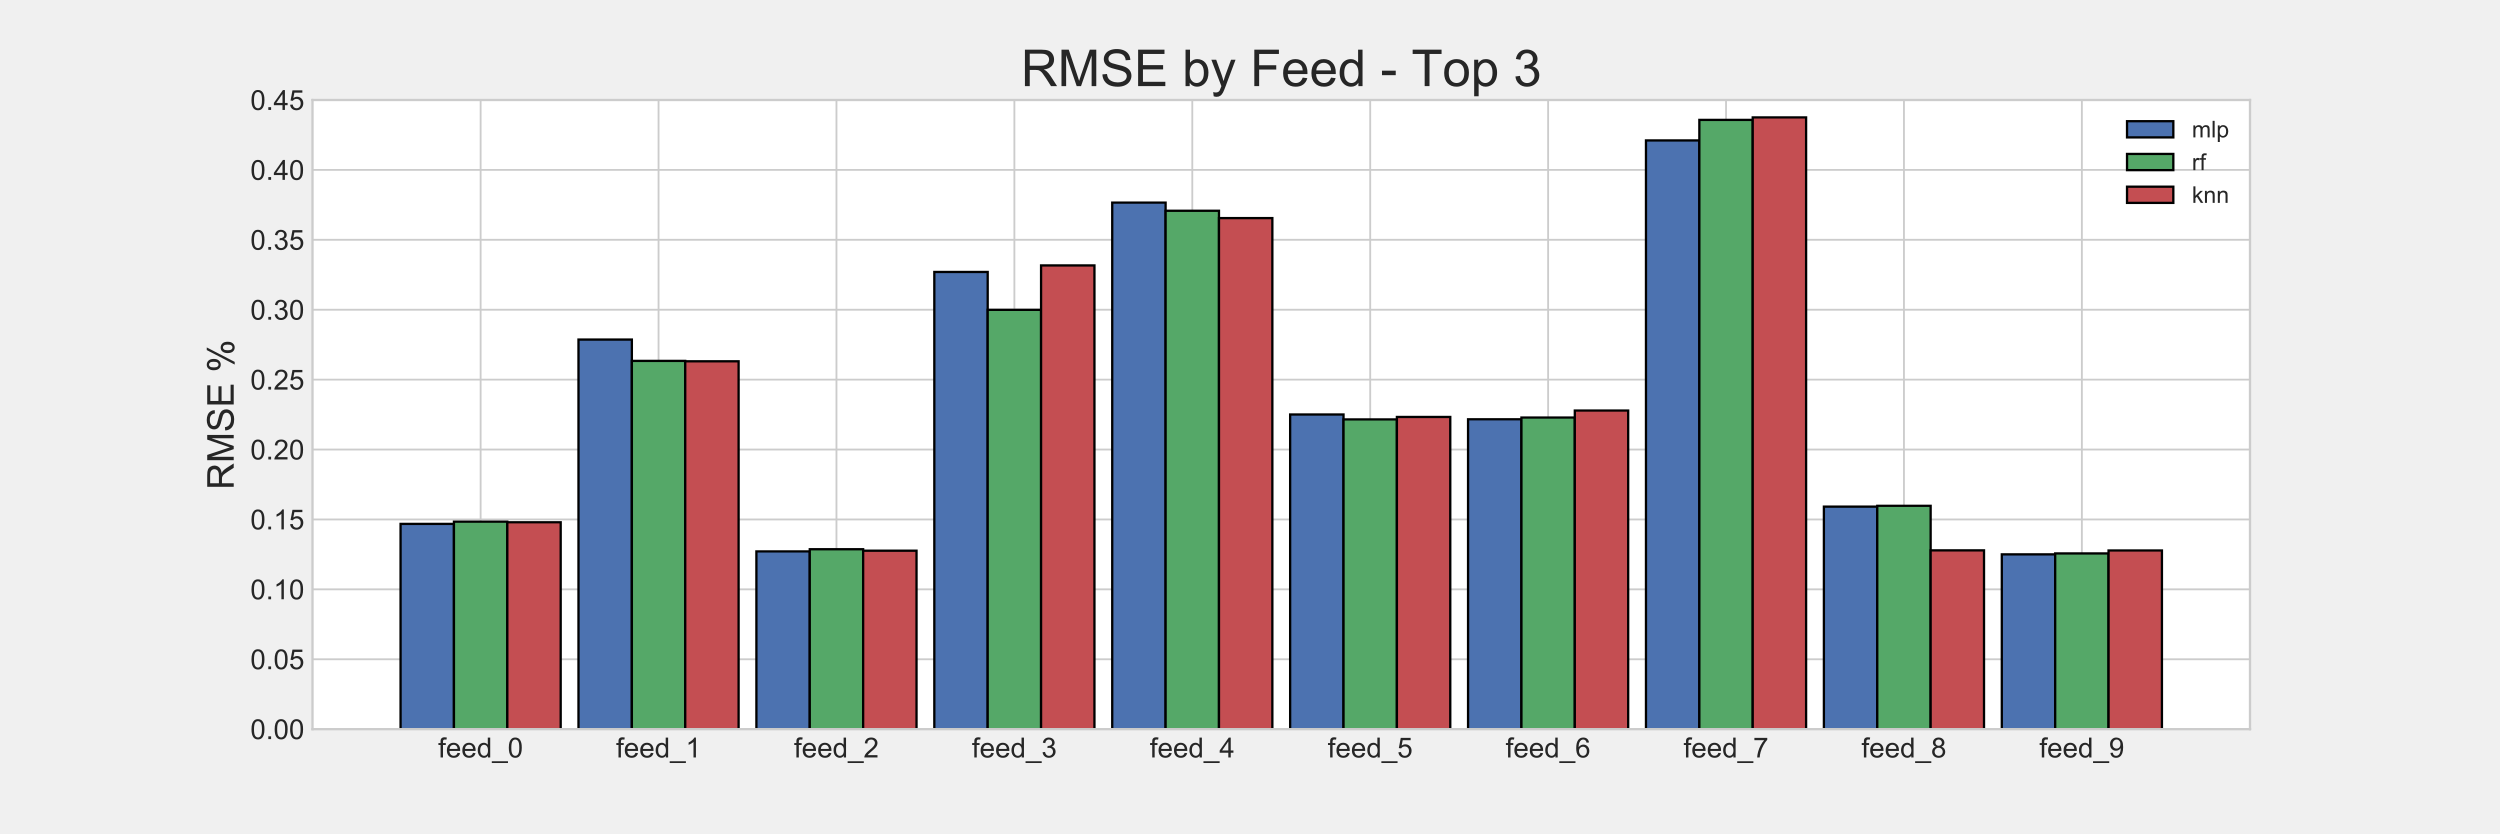
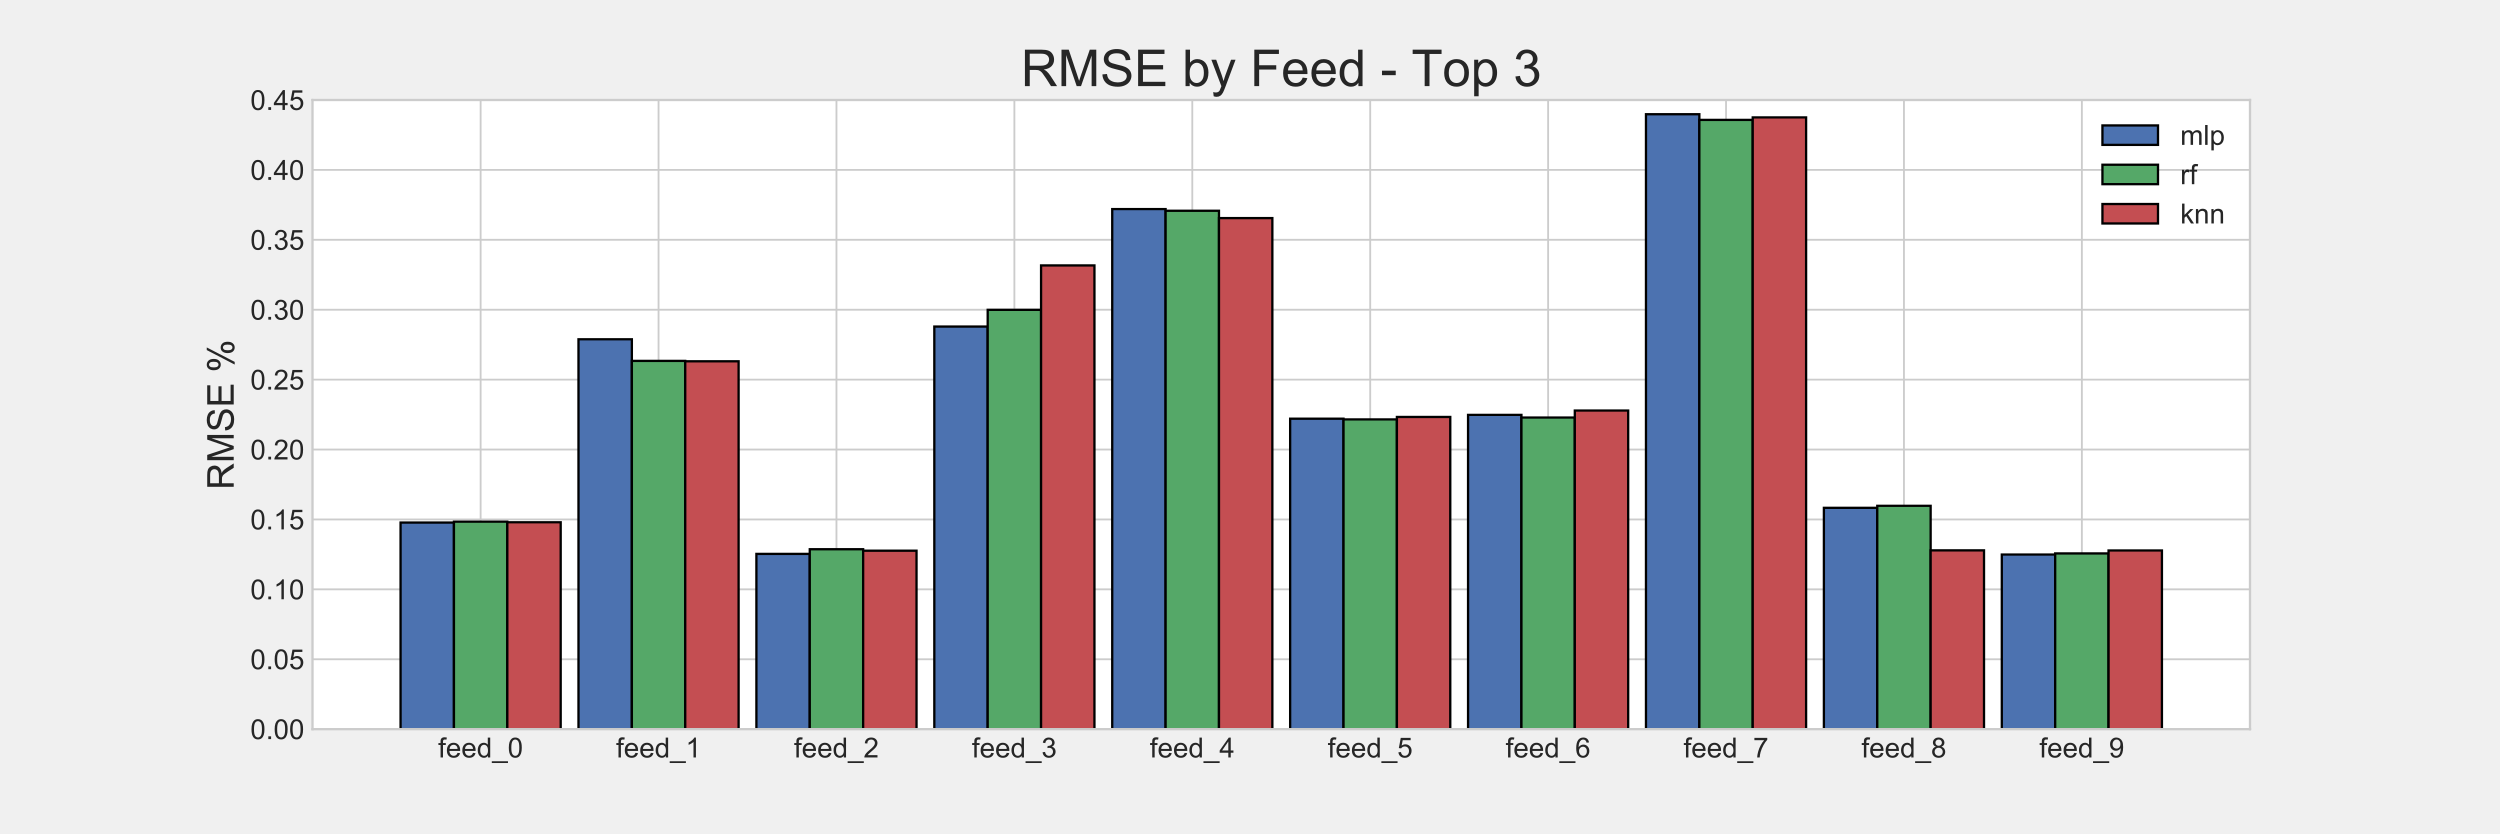
<svg xmlns="http://www.w3.org/2000/svg" xmlns:xlink="http://www.w3.org/1999/xlink" height="360pt" version="1.1" viewBox="0 0 1080 360" width="1080pt">
  <defs>
    <style type="text/css">
*{stroke-linecap:butt;stroke-linejoin:round;}
  </style>
  </defs>
  <g id="figure_1">
    <g id="patch_1">
      <path d="M 0 360  L 1080 360  L 1080 0  L 0 0  z " style="fill:none;" />
    </g>
    <g id="axes_1">
      <g id="patch_2">
        <path d="M 135 315  L 972 315  L 972 43.2  L 135 43.2  z " style="fill:#ffffff;" />
      </g>
      <g id="matplotlib.axis_1">
        <g id="xtick_1">
          <g id="line2d_1">
-             <path clip-path="url(#p33def7518d)" d="M 207.632 315  L 207.632 43.2  " style="fill:none;stroke:#cccccc;stroke-linecap:round;stroke-width:0.8;" />
+             <path clip-path="url(#pe7b167a94e)" d="M 207.632 315  L 207.632 43.2  " style="fill:none;stroke:#cccccc;stroke-linecap:round;stroke-width:0.8;" />
          </g>
          <g id="line2d_2" />
          <g id="text_1">
            <defs>
              <path d="M 8.688 0  L 8.688 45.016  L 0.922 45.016  L 0.922 51.859  L 8.688 51.859  L 8.688 57.375  Q 8.688 62.594 9.625 65.141  Q 10.891 68.562 14.078 70.672  Q 17.281 72.797 23.047 72.797  Q 26.766 72.797 31.25 71.922  L 29.938 64.266  Q 27.203 64.75 24.75 64.75  Q 20.75 64.75 19.094 63.031  Q 17.438 61.328 17.438 56.641  L 17.438 51.859  L 27.547 51.859  L 27.547 45.016  L 17.438 45.016  L 17.438 0  z " id="ArialMT-66" />
              <path d="M 42.094 16.703  L 51.172 15.578  Q 49.031 7.625 43.219 3.219  Q 37.406 -1.172 28.375 -1.172  Q 17 -1.172 10.328 5.828  Q 3.656 12.844 3.656 25.484  Q 3.656 38.578 10.391 45.797  Q 17.141 53.031 27.875 53.031  Q 38.281 53.031 44.875 45.953  Q 51.469 38.875 51.469 26.031  Q 51.469 25.25 51.422 23.688  L 12.75 23.688  Q 13.234 15.141 17.578 10.594  Q 21.922 6.062 28.422 6.062  Q 33.25 6.062 36.672 8.594  Q 40.094 11.141 42.094 16.703  z M 13.234 30.906  L 42.188 30.906  Q 41.609 37.453 38.875 40.719  Q 34.672 45.797 27.984 45.797  Q 21.922 45.797 17.797 41.75  Q 13.672 37.703 13.234 30.906  z " id="ArialMT-65" />
              <path d="M 40.234 0  L 40.234 6.547  Q 35.297 -1.172 25.734 -1.172  Q 19.531 -1.172 14.328 2.25  Q 9.125 5.672 6.266 11.797  Q 3.422 17.922 3.422 25.875  Q 3.422 33.641 6 39.969  Q 8.594 46.297 13.766 49.656  Q 18.953 53.031 25.344 53.031  Q 30.031 53.031 33.688 51.047  Q 37.359 49.078 39.656 45.906  L 39.656 71.578  L 48.391 71.578  L 48.391 0  z M 12.453 25.875  Q 12.453 15.922 16.641 10.984  Q 20.844 6.062 26.562 6.062  Q 32.328 6.062 36.344 10.766  Q 40.375 15.484 40.375 25.141  Q 40.375 35.797 36.266 40.766  Q 32.172 45.75 26.172 45.75  Q 20.312 45.75 16.375 40.969  Q 12.453 36.188 12.453 25.875  z " id="ArialMT-64" />
              <path d="M -1.516 -19.875  L -1.516 -13.531  L 56.734 -13.531  L 56.734 -19.875  z " id="ArialMT-5f" />
              <path d="M 4.156 35.297  Q 4.156 48 6.766 55.734  Q 9.375 63.484 14.516 67.672  Q 19.672 71.875 27.484 71.875  Q 33.25 71.875 37.594 69.547  Q 41.938 67.234 44.766 62.859  Q 47.609 58.5 49.219 52.219  Q 50.828 45.953 50.828 35.297  Q 50.828 22.703 48.234 14.969  Q 45.656 7.234 40.5 3  Q 35.359 -1.219 27.484 -1.219  Q 17.141 -1.219 11.234 6.203  Q 4.156 15.141 4.156 35.297  z M 13.188 35.297  Q 13.188 17.672 17.312 11.828  Q 21.438 6 27.484 6  Q 33.547 6 37.672 11.859  Q 41.797 17.719 41.797 35.297  Q 41.797 52.984 37.672 58.781  Q 33.547 64.594 27.391 64.594  Q 21.344 64.594 17.719 59.469  Q 13.188 52.938 13.188 35.297  z " id="ArialMT-30" />
            </defs>
            <g style="fill:#262626;" transform="translate(189.2825 327.2356)scale(0.12 -0.12)">
              <use xlink:href="#ArialMT-66" />
              <use x="27.783" xlink:href="#ArialMT-65" />
              <use x="83.398" xlink:href="#ArialMT-65" />
              <use x="139.014" xlink:href="#ArialMT-64" />
              <use x="194.629" xlink:href="#ArialMT-5f" />
              <use x="250.244" xlink:href="#ArialMT-30" />
            </g>
          </g>
        </g>
        <g id="xtick_2">
          <g id="line2d_3">
-             <path clip-path="url(#p33def7518d)" d="M 284.492 315  L 284.492 43.2  " style="fill:none;stroke:#cccccc;stroke-linecap:round;stroke-width:0.8;" />
+             <path clip-path="url(#pe7b167a94e)" d="M 284.492 315  L 284.492 43.2  " style="fill:none;stroke:#cccccc;stroke-linecap:round;stroke-width:0.8;" />
          </g>
          <g id="line2d_4" />
          <g id="text_2">
            <defs>
              <path d="M 37.25 0  L 28.469 0  L 28.469 56  Q 25.297 52.984 20.141 49.953  Q 14.984 46.922 10.891 45.406  L 10.891 53.906  Q 18.266 57.375 23.781 62.297  Q 29.297 67.234 31.594 71.875  L 37.25 71.875  z " id="ArialMT-31" />
            </defs>
            <g style="fill:#262626;" transform="translate(266.142 327.2356)scale(0.12 -0.12)">
              <use xlink:href="#ArialMT-66" />
              <use x="27.783" xlink:href="#ArialMT-65" />
              <use x="83.398" xlink:href="#ArialMT-65" />
              <use x="139.014" xlink:href="#ArialMT-64" />
              <use x="194.629" xlink:href="#ArialMT-5f" />
              <use x="250.244" xlink:href="#ArialMT-31" />
            </g>
          </g>
        </g>
        <g id="xtick_3">
          <g id="line2d_5">
-             <path clip-path="url(#p33def7518d)" d="M 361.351 315  L 361.351 43.2  " style="fill:none;stroke:#cccccc;stroke-linecap:round;stroke-width:0.8;" />
+             <path clip-path="url(#pe7b167a94e)" d="M 361.351 315  L 361.351 43.2  " style="fill:none;stroke:#cccccc;stroke-linecap:round;stroke-width:0.8;" />
          </g>
          <g id="line2d_6" />
          <g id="text_3">
            <defs>
              <path d="M 50.344 8.453  L 50.344 0  L 3.031 0  Q 2.938 3.172 4.047 6.109  Q 5.859 10.938 9.828 15.625  Q 13.812 20.312 21.344 26.469  Q 33.016 36.031 37.109 41.625  Q 41.219 47.219 41.219 52.203  Q 41.219 57.422 37.469 61  Q 33.734 64.594 27.734 64.594  Q 21.391 64.594 17.578 60.781  Q 13.766 56.984 13.719 50.25  L 4.688 51.172  Q 5.609 61.281 11.656 66.578  Q 17.719 71.875 27.938 71.875  Q 38.234 71.875 44.234 66.156  Q 50.25 60.453 50.25 52  Q 50.25 47.703 48.484 43.547  Q 46.734 39.406 42.656 34.812  Q 38.578 30.219 29.109 22.219  Q 21.188 15.578 18.938 13.203  Q 16.703 10.844 15.234 8.453  z " id="ArialMT-32" />
            </defs>
            <g style="fill:#262626;" transform="translate(343.0016 327.2356)scale(0.12 -0.12)">
              <use xlink:href="#ArialMT-66" />
              <use x="27.783" xlink:href="#ArialMT-65" />
              <use x="83.398" xlink:href="#ArialMT-65" />
              <use x="139.014" xlink:href="#ArialMT-64" />
              <use x="194.629" xlink:href="#ArialMT-5f" />
              <use x="250.244" xlink:href="#ArialMT-32" />
            </g>
          </g>
        </g>
        <g id="xtick_4">
          <g id="line2d_7">
-             <path clip-path="url(#p33def7518d)" d="M 438.211 315  L 438.211 43.2  " style="fill:none;stroke:#cccccc;stroke-linecap:round;stroke-width:0.8;" />
+             <path clip-path="url(#pe7b167a94e)" d="M 438.211 315  L 438.211 43.2  " style="fill:none;stroke:#cccccc;stroke-linecap:round;stroke-width:0.8;" />
          </g>
          <g id="line2d_8" />
          <g id="text_4">
            <defs>
              <path d="M 4.203 18.891  L 12.984 20.062  Q 14.5 12.594 18.141 9.297  Q 21.781 6 27 6  Q 33.203 6 37.469 10.297  Q 41.75 14.594 41.75 20.953  Q 41.75 27 37.797 30.922  Q 33.844 34.859 27.734 34.859  Q 25.25 34.859 21.531 33.891  L 22.516 41.609  Q 23.391 41.5 23.922 41.5  Q 29.547 41.5 34.031 44.422  Q 38.531 47.359 38.531 53.469  Q 38.531 58.297 35.25 61.469  Q 31.984 64.656 26.812 64.656  Q 21.688 64.656 18.266 61.422  Q 14.844 58.203 13.875 51.766  L 5.078 53.328  Q 6.688 62.156 12.391 67.016  Q 18.109 71.875 26.609 71.875  Q 32.469 71.875 37.391 69.359  Q 42.328 66.844 44.938 62.5  Q 47.562 58.156 47.562 53.266  Q 47.562 48.641 45.062 44.828  Q 42.578 41.016 37.703 38.766  Q 44.047 37.312 47.562 32.688  Q 51.078 28.078 51.078 21.141  Q 51.078 11.766 44.234 5.25  Q 37.406 -1.266 26.953 -1.266  Q 17.531 -1.266 11.297 4.344  Q 5.078 9.969 4.203 18.891  z " id="ArialMT-33" />
            </defs>
            <g style="fill:#262626;" transform="translate(419.8611 327.2356)scale(0.12 -0.12)">
              <use xlink:href="#ArialMT-66" />
              <use x="27.783" xlink:href="#ArialMT-65" />
              <use x="83.398" xlink:href="#ArialMT-65" />
              <use x="139.014" xlink:href="#ArialMT-64" />
              <use x="194.629" xlink:href="#ArialMT-5f" />
              <use x="250.244" xlink:href="#ArialMT-33" />
            </g>
          </g>
        </g>
        <g id="xtick_5">
          <g id="line2d_9">
-             <path clip-path="url(#p33def7518d)" d="M 515.07 315  L 515.07 43.2  " style="fill:none;stroke:#cccccc;stroke-linecap:round;stroke-width:0.8;" />
+             <path clip-path="url(#pe7b167a94e)" d="M 515.07 315  L 515.07 43.2  " style="fill:none;stroke:#cccccc;stroke-linecap:round;stroke-width:0.8;" />
          </g>
          <g id="line2d_10" />
          <g id="text_5">
            <defs>
              <path d="M 32.328 0  L 32.328 17.141  L 1.266 17.141  L 1.266 25.203  L 33.938 71.578  L 41.109 71.578  L 41.109 25.203  L 50.781 25.203  L 50.781 17.141  L 41.109 17.141  L 41.109 0  z M 32.328 25.203  L 32.328 57.469  L 9.906 25.203  z " id="ArialMT-34" />
            </defs>
            <g style="fill:#262626;" transform="translate(496.7206 327.2356)scale(0.12 -0.12)">
              <use xlink:href="#ArialMT-66" />
              <use x="27.783" xlink:href="#ArialMT-65" />
              <use x="83.398" xlink:href="#ArialMT-65" />
              <use x="139.014" xlink:href="#ArialMT-64" />
              <use x="194.629" xlink:href="#ArialMT-5f" />
              <use x="250.244" xlink:href="#ArialMT-34" />
            </g>
          </g>
        </g>
        <g id="xtick_6">
          <g id="line2d_11">
-             <path clip-path="url(#p33def7518d)" d="M 591.93 315  L 591.93 43.2  " style="fill:none;stroke:#cccccc;stroke-linecap:round;stroke-width:0.8;" />
+             <path clip-path="url(#pe7b167a94e)" d="M 591.93 315  L 591.93 43.2  " style="fill:none;stroke:#cccccc;stroke-linecap:round;stroke-width:0.8;" />
          </g>
          <g id="line2d_12" />
          <g id="text_6">
            <defs>
              <path d="M 4.156 18.75  L 13.375 19.531  Q 14.406 12.797 18.141 9.391  Q 21.875 6 27.156 6  Q 33.5 6 37.891 10.781  Q 42.281 15.578 42.281 23.484  Q 42.281 31 38.062 35.344  Q 33.844 39.703 27 39.703  Q 22.75 39.703 19.328 37.766  Q 15.922 35.844 13.969 32.766  L 5.719 33.844  L 12.641 70.609  L 48.25 70.609  L 48.25 62.203  L 19.672 62.203  L 15.828 42.969  Q 22.266 47.469 29.344 47.469  Q 38.719 47.469 45.156 40.969  Q 51.609 34.469 51.609 24.266  Q 51.609 14.547 45.953 7.469  Q 39.062 -1.219 27.156 -1.219  Q 17.391 -1.219 11.203 4.25  Q 5.031 9.719 4.156 18.75  z " id="ArialMT-35" />
            </defs>
            <g style="fill:#262626;" transform="translate(573.5801 327.2356)scale(0.12 -0.12)">
              <use xlink:href="#ArialMT-66" />
              <use x="27.783" xlink:href="#ArialMT-65" />
              <use x="83.398" xlink:href="#ArialMT-65" />
              <use x="139.014" xlink:href="#ArialMT-64" />
              <use x="194.629" xlink:href="#ArialMT-5f" />
              <use x="250.244" xlink:href="#ArialMT-35" />
            </g>
          </g>
        </g>
        <g id="xtick_7">
          <g id="line2d_13">
-             <path clip-path="url(#p33def7518d)" d="M 668.789 315  L 668.789 43.2  " style="fill:none;stroke:#cccccc;stroke-linecap:round;stroke-width:0.8;" />
+             <path clip-path="url(#pe7b167a94e)" d="M 668.789 315  L 668.789 43.2  " style="fill:none;stroke:#cccccc;stroke-linecap:round;stroke-width:0.8;" />
          </g>
          <g id="line2d_14" />
          <g id="text_7">
            <defs>
              <path d="M 49.75 54.047  L 41.016 53.375  Q 39.844 58.547 37.703 60.891  Q 34.125 64.656 28.906 64.656  Q 24.703 64.656 21.531 62.312  Q 17.391 59.281 14.984 53.469  Q 12.594 47.656 12.5 36.922  Q 15.672 41.75 20.266 44.094  Q 24.859 46.438 29.891 46.438  Q 38.672 46.438 44.844 39.969  Q 51.031 33.5 51.031 23.25  Q 51.031 16.5 48.125 10.719  Q 45.219 4.938 40.141 1.859  Q 35.062 -1.219 28.609 -1.219  Q 17.625 -1.219 10.688 6.859  Q 3.766 14.938 3.766 33.5  Q 3.766 54.25 11.422 63.672  Q 18.109 71.875 29.438 71.875  Q 37.891 71.875 43.281 67.141  Q 48.688 62.406 49.75 54.047  z M 13.875 23.188  Q 13.875 18.656 15.797 14.5  Q 17.719 10.359 21.188 8.172  Q 24.656 6 28.469 6  Q 34.031 6 38.031 10.484  Q 42.047 14.984 42.047 22.703  Q 42.047 30.125 38.078 34.391  Q 34.125 38.672 28.125 38.672  Q 22.172 38.672 18.016 34.391  Q 13.875 30.125 13.875 23.188  z " id="ArialMT-36" />
            </defs>
            <g style="fill:#262626;" transform="translate(650.4396 327.2356)scale(0.12 -0.12)">
              <use xlink:href="#ArialMT-66" />
              <use x="27.783" xlink:href="#ArialMT-65" />
              <use x="83.398" xlink:href="#ArialMT-65" />
              <use x="139.014" xlink:href="#ArialMT-64" />
              <use x="194.629" xlink:href="#ArialMT-5f" />
              <use x="250.244" xlink:href="#ArialMT-36" />
            </g>
          </g>
        </g>
        <g id="xtick_8">
          <g id="line2d_15">
-             <path clip-path="url(#p33def7518d)" d="M 745.649 315  L 745.649 43.2  " style="fill:none;stroke:#cccccc;stroke-linecap:round;stroke-width:0.8;" />
+             <path clip-path="url(#pe7b167a94e)" d="M 745.649 315  L 745.649 43.2  " style="fill:none;stroke:#cccccc;stroke-linecap:round;stroke-width:0.8;" />
          </g>
          <g id="line2d_16" />
          <g id="text_8">
            <defs>
              <path d="M 4.734 62.203  L 4.734 70.656  L 51.078 70.656  L 51.078 63.812  Q 44.234 56.547 37.516 44.484  Q 30.812 32.422 27.156 19.672  Q 24.516 10.688 23.781 0  L 14.75 0  Q 14.891 8.453 18.062 20.406  Q 21.234 32.375 27.172 43.484  Q 33.109 54.594 39.797 62.203  z " id="ArialMT-37" />
            </defs>
            <g style="fill:#262626;" transform="translate(727.2991 327.2356)scale(0.12 -0.12)">
              <use xlink:href="#ArialMT-66" />
              <use x="27.783" xlink:href="#ArialMT-65" />
              <use x="83.398" xlink:href="#ArialMT-65" />
              <use x="139.014" xlink:href="#ArialMT-64" />
              <use x="194.629" xlink:href="#ArialMT-5f" />
              <use x="250.244" xlink:href="#ArialMT-37" />
            </g>
          </g>
        </g>
        <g id="xtick_9">
          <g id="line2d_17">
-             <path clip-path="url(#p33def7518d)" d="M 822.508 315  L 822.508 43.2  " style="fill:none;stroke:#cccccc;stroke-linecap:round;stroke-width:0.8;" />
+             <path clip-path="url(#pe7b167a94e)" d="M 822.508 315  L 822.508 43.2  " style="fill:none;stroke:#cccccc;stroke-linecap:round;stroke-width:0.8;" />
          </g>
          <g id="line2d_18" />
          <g id="text_9">
            <defs>
              <path d="M 17.672 38.812  Q 12.203 40.828 9.562 44.531  Q 6.938 48.25 6.938 53.422  Q 6.938 61.234 12.547 66.547  Q 18.172 71.875 27.484 71.875  Q 36.859 71.875 42.578 66.422  Q 48.297 60.984 48.297 53.172  Q 48.297 48.188 45.672 44.5  Q 43.062 40.828 37.75 38.812  Q 44.344 36.672 47.781 31.875  Q 51.219 27.094 51.219 20.453  Q 51.219 11.281 44.719 5.031  Q 38.234 -1.219 27.641 -1.219  Q 17.047 -1.219 10.547 5.047  Q 4.047 11.328 4.047 20.703  Q 4.047 27.688 7.594 32.391  Q 11.141 37.109 17.672 38.812  z M 15.922 53.719  Q 15.922 48.641 19.188 45.406  Q 22.469 42.188 27.688 42.188  Q 32.766 42.188 36.016 45.375  Q 39.266 48.578 39.266 53.219  Q 39.266 58.062 35.906 61.359  Q 32.562 64.656 27.594 64.656  Q 22.562 64.656 19.234 61.422  Q 15.922 58.203 15.922 53.719  z M 13.094 20.656  Q 13.094 16.891 14.875 13.375  Q 16.656 9.859 20.172 7.922  Q 23.688 6 27.734 6  Q 34.031 6 38.125 10.047  Q 42.234 14.109 42.234 20.359  Q 42.234 26.703 38.016 30.859  Q 33.797 35.016 27.438 35.016  Q 21.234 35.016 17.156 30.906  Q 13.094 26.812 13.094 20.656  z " id="ArialMT-38" />
            </defs>
            <g style="fill:#262626;" transform="translate(804.1586 327.2356)scale(0.12 -0.12)">
              <use xlink:href="#ArialMT-66" />
              <use x="27.783" xlink:href="#ArialMT-65" />
              <use x="83.398" xlink:href="#ArialMT-65" />
              <use x="139.014" xlink:href="#ArialMT-64" />
              <use x="194.629" xlink:href="#ArialMT-5f" />
              <use x="250.244" xlink:href="#ArialMT-38" />
            </g>
          </g>
        </g>
        <g id="xtick_10">
          <g id="line2d_19">
-             <path clip-path="url(#p33def7518d)" d="M 899.368 315  L 899.368 43.2  " style="fill:none;stroke:#cccccc;stroke-linecap:round;stroke-width:0.8;" />
+             <path clip-path="url(#pe7b167a94e)" d="M 899.368 315  L 899.368 43.2  " style="fill:none;stroke:#cccccc;stroke-linecap:round;stroke-width:0.8;" />
          </g>
          <g id="line2d_20" />
          <g id="text_10">
            <defs>
              <path d="M 5.469 16.547  L 13.922 17.328  Q 14.984 11.375 18.016 8.688  Q 21.047 6 25.781 6  Q 29.828 6 32.875 7.859  Q 35.938 9.719 37.891 12.812  Q 39.844 15.922 41.156 21.188  Q 42.484 26.469 42.484 31.938  Q 42.484 32.516 42.438 33.688  Q 39.797 29.5 35.234 26.875  Q 30.672 24.266 25.344 24.266  Q 16.453 24.266 10.297 30.703  Q 4.156 37.156 4.156 47.703  Q 4.156 58.594 10.578 65.234  Q 17 71.875 26.656 71.875  Q 33.641 71.875 39.422 68.109  Q 45.219 64.359 48.219 57.391  Q 51.219 50.438 51.219 37.25  Q 51.219 23.531 48.234 15.406  Q 45.266 7.281 39.375 3.031  Q 33.5 -1.219 25.594 -1.219  Q 17.188 -1.219 11.859 3.438  Q 6.547 8.109 5.469 16.547  z M 41.453 48.141  Q 41.453 55.719 37.422 60.156  Q 33.406 64.594 27.734 64.594  Q 21.875 64.594 17.531 59.812  Q 13.188 55.031 13.188 47.406  Q 13.188 40.578 17.312 36.297  Q 21.438 32.031 27.484 32.031  Q 33.594 32.031 37.516 36.297  Q 41.453 40.578 41.453 48.141  z " id="ArialMT-39" />
            </defs>
            <g style="fill:#262626;" transform="translate(881.0181 327.2356)scale(0.12 -0.12)">
              <use xlink:href="#ArialMT-66" />
              <use x="27.783" xlink:href="#ArialMT-65" />
              <use x="83.398" xlink:href="#ArialMT-65" />
              <use x="139.014" xlink:href="#ArialMT-64" />
              <use x="194.629" xlink:href="#ArialMT-5f" />
              <use x="250.244" xlink:href="#ArialMT-39" />
            </g>
          </g>
        </g>
      </g>
      <g id="matplotlib.axis_2">
        <g id="ytick_1">
          <g id="line2d_21">
-             <path clip-path="url(#p33def7518d)" d="M 135 315  L 972 315  " style="fill:none;stroke:#cccccc;stroke-linecap:round;stroke-width:0.8;" />
+             <path clip-path="url(#pe7b167a94e)" d="M 135 315  L 972 315  " style="fill:none;stroke:#cccccc;stroke-linecap:round;stroke-width:0.8;" />
          </g>
          <g id="line2d_22" />
          <g id="text_11">
            <defs>
              <path d="M 9.078 0  L 9.078 10.016  L 19.094 10.016  L 19.094 0  z " id="ArialMT-2e" />
            </defs>
            <g style="fill:#262626;" transform="translate(108.1469 319.2947)scale(0.12 -0.12)">
              <use xlink:href="#ArialMT-30" />
              <use x="55.615" xlink:href="#ArialMT-2e" />
              <use x="83.398" xlink:href="#ArialMT-30" />
              <use x="139.014" xlink:href="#ArialMT-30" />
            </g>
          </g>
        </g>
        <g id="ytick_2">
          <g id="line2d_23">
-             <path clip-path="url(#p33def7518d)" d="M 135 284.8  L 972 284.8  " style="fill:none;stroke:#cccccc;stroke-linecap:round;stroke-width:0.8;" />
+             <path clip-path="url(#pe7b167a94e)" d="M 135 284.8  L 972 284.8  " style="fill:none;stroke:#cccccc;stroke-linecap:round;stroke-width:0.8;" />
          </g>
          <g id="line2d_24" />
          <g id="text_12">
            <g style="fill:#262626;" transform="translate(108.1469 289.0947)scale(0.12 -0.12)">
              <use xlink:href="#ArialMT-30" />
              <use x="55.615" xlink:href="#ArialMT-2e" />
              <use x="83.398" xlink:href="#ArialMT-30" />
              <use x="139.014" xlink:href="#ArialMT-35" />
            </g>
          </g>
        </g>
        <g id="ytick_3">
          <g id="line2d_25">
-             <path clip-path="url(#p33def7518d)" d="M 135 254.6  L 972 254.6  " style="fill:none;stroke:#cccccc;stroke-linecap:round;stroke-width:0.8;" />
+             <path clip-path="url(#pe7b167a94e)" d="M 135 254.6  L 972 254.6  " style="fill:none;stroke:#cccccc;stroke-linecap:round;stroke-width:0.8;" />
          </g>
          <g id="line2d_26" />
          <g id="text_13">
            <g style="fill:#262626;" transform="translate(108.1469 258.8947)scale(0.12 -0.12)">
              <use xlink:href="#ArialMT-30" />
              <use x="55.615" xlink:href="#ArialMT-2e" />
              <use x="83.398" xlink:href="#ArialMT-31" />
              <use x="139.014" xlink:href="#ArialMT-30" />
            </g>
          </g>
        </g>
        <g id="ytick_4">
          <g id="line2d_27">
-             <path clip-path="url(#p33def7518d)" d="M 135 224.4  L 972 224.4  " style="fill:none;stroke:#cccccc;stroke-linecap:round;stroke-width:0.8;" />
+             <path clip-path="url(#pe7b167a94e)" d="M 135 224.4  L 972 224.4  " style="fill:none;stroke:#cccccc;stroke-linecap:round;stroke-width:0.8;" />
          </g>
          <g id="line2d_28" />
          <g id="text_14">
            <g style="fill:#262626;" transform="translate(108.1469 228.6947)scale(0.12 -0.12)">
              <use xlink:href="#ArialMT-30" />
              <use x="55.615" xlink:href="#ArialMT-2e" />
              <use x="83.398" xlink:href="#ArialMT-31" />
              <use x="139.014" xlink:href="#ArialMT-35" />
            </g>
          </g>
        </g>
        <g id="ytick_5">
          <g id="line2d_29">
-             <path clip-path="url(#p33def7518d)" d="M 135 194.2  L 972 194.2  " style="fill:none;stroke:#cccccc;stroke-linecap:round;stroke-width:0.8;" />
+             <path clip-path="url(#pe7b167a94e)" d="M 135 194.2  L 972 194.2  " style="fill:none;stroke:#cccccc;stroke-linecap:round;stroke-width:0.8;" />
          </g>
          <g id="line2d_30" />
          <g id="text_15">
            <g style="fill:#262626;" transform="translate(108.1469 198.4947)scale(0.12 -0.12)">
              <use xlink:href="#ArialMT-30" />
              <use x="55.615" xlink:href="#ArialMT-2e" />
              <use x="83.398" xlink:href="#ArialMT-32" />
              <use x="139.014" xlink:href="#ArialMT-30" />
            </g>
          </g>
        </g>
        <g id="ytick_6">
          <g id="line2d_31">
-             <path clip-path="url(#p33def7518d)" d="M 135 164  L 972 164  " style="fill:none;stroke:#cccccc;stroke-linecap:round;stroke-width:0.8;" />
+             <path clip-path="url(#pe7b167a94e)" d="M 135 164  L 972 164  " style="fill:none;stroke:#cccccc;stroke-linecap:round;stroke-width:0.8;" />
          </g>
          <g id="line2d_32" />
          <g id="text_16">
            <g style="fill:#262626;" transform="translate(108.1469 168.2947)scale(0.12 -0.12)">
              <use xlink:href="#ArialMT-30" />
              <use x="55.615" xlink:href="#ArialMT-2e" />
              <use x="83.398" xlink:href="#ArialMT-32" />
              <use x="139.014" xlink:href="#ArialMT-35" />
            </g>
          </g>
        </g>
        <g id="ytick_7">
          <g id="line2d_33">
-             <path clip-path="url(#p33def7518d)" d="M 135 133.8  L 972 133.8  " style="fill:none;stroke:#cccccc;stroke-linecap:round;stroke-width:0.8;" />
+             <path clip-path="url(#pe7b167a94e)" d="M 135 133.8  L 972 133.8  " style="fill:none;stroke:#cccccc;stroke-linecap:round;stroke-width:0.8;" />
          </g>
          <g id="line2d_34" />
          <g id="text_17">
            <g style="fill:#262626;" transform="translate(108.1469 138.0947)scale(0.12 -0.12)">
              <use xlink:href="#ArialMT-30" />
              <use x="55.615" xlink:href="#ArialMT-2e" />
              <use x="83.398" xlink:href="#ArialMT-33" />
              <use x="139.014" xlink:href="#ArialMT-30" />
            </g>
          </g>
        </g>
        <g id="ytick_8">
          <g id="line2d_35">
-             <path clip-path="url(#p33def7518d)" d="M 135 103.6  L 972 103.6  " style="fill:none;stroke:#cccccc;stroke-linecap:round;stroke-width:0.8;" />
+             <path clip-path="url(#pe7b167a94e)" d="M 135 103.6  L 972 103.6  " style="fill:none;stroke:#cccccc;stroke-linecap:round;stroke-width:0.8;" />
          </g>
          <g id="line2d_36" />
          <g id="text_18">
            <g style="fill:#262626;" transform="translate(108.1469 107.8947)scale(0.12 -0.12)">
              <use xlink:href="#ArialMT-30" />
              <use x="55.615" xlink:href="#ArialMT-2e" />
              <use x="83.398" xlink:href="#ArialMT-33" />
              <use x="139.014" xlink:href="#ArialMT-35" />
            </g>
          </g>
        </g>
        <g id="ytick_9">
          <g id="line2d_37">
-             <path clip-path="url(#p33def7518d)" d="M 135 73.4  L 972 73.4  " style="fill:none;stroke:#cccccc;stroke-linecap:round;stroke-width:0.8;" />
+             <path clip-path="url(#pe7b167a94e)" d="M 135 73.4  L 972 73.4  " style="fill:none;stroke:#cccccc;stroke-linecap:round;stroke-width:0.8;" />
          </g>
          <g id="line2d_38" />
          <g id="text_19">
            <g style="fill:#262626;" transform="translate(108.1469 77.69469)scale(0.12 -0.12)">
              <use xlink:href="#ArialMT-30" />
              <use x="55.615" xlink:href="#ArialMT-2e" />
              <use x="83.398" xlink:href="#ArialMT-34" />
              <use x="139.014" xlink:href="#ArialMT-30" />
            </g>
          </g>
        </g>
        <g id="ytick_10">
          <g id="line2d_39">
-             <path clip-path="url(#p33def7518d)" d="M 135 43.2  L 972 43.2  " style="fill:none;stroke:#cccccc;stroke-linecap:round;stroke-width:0.8;" />
+             <path clip-path="url(#pe7b167a94e)" d="M 135 43.2  L 972 43.2  " style="fill:none;stroke:#cccccc;stroke-linecap:round;stroke-width:0.8;" />
          </g>
          <g id="line2d_40" />
          <g id="text_20">
            <g style="fill:#262626;" transform="translate(108.1469 47.49469)scale(0.12 -0.12)">
              <use xlink:href="#ArialMT-30" />
              <use x="55.615" xlink:href="#ArialMT-2e" />
              <use x="83.398" xlink:href="#ArialMT-34" />
              <use x="139.014" xlink:href="#ArialMT-35" />
            </g>
          </g>
        </g>
        <g id="text_21">
          <defs>
            <path d="M 7.859 0  L 7.859 71.578  L 39.594 71.578  Q 49.172 71.578 54.141 69.641  Q 59.125 67.719 62.109 62.828  Q 65.094 57.953 65.094 52.047  Q 65.094 44.438 60.156 39.203  Q 55.219 33.984 44.922 32.562  Q 48.688 30.766 50.641 29  Q 54.781 25.203 58.5 19.484  L 70.953 0  L 59.031 0  L 49.562 14.891  Q 45.406 21.344 42.719 24.75  Q 40.047 28.172 37.922 29.531  Q 35.797 30.906 33.594 31.453  Q 31.984 31.781 28.328 31.781  L 17.328 31.781  L 17.328 0  z M 17.328 39.984  L 37.703 39.984  Q 44.188 39.984 47.844 41.328  Q 51.516 42.672 53.422 45.625  Q 55.328 48.578 55.328 52.047  Q 55.328 57.125 51.641 60.391  Q 47.953 63.672 39.984 63.672  L 17.328 63.672  z " id="ArialMT-52" />
            <path d="M 7.422 0  L 7.422 71.578  L 21.688 71.578  L 38.625 20.906  Q 40.969 13.812 42.047 10.297  Q 43.266 14.203 45.844 21.781  L 62.984 71.578  L 75.734 71.578  L 75.734 0  L 66.609 0  L 66.609 59.906  L 45.797 0  L 37.25 0  L 16.547 60.938  L 16.547 0  z " id="ArialMT-4d" />
            <path d="M 4.5 23  L 13.422 23.781  Q 14.062 18.406 16.375 14.969  Q 18.703 11.531 23.578 9.406  Q 28.469 7.281 34.578 7.281  Q 39.984 7.281 44.141 8.891  Q 48.297 10.5 50.312 13.297  Q 52.344 16.109 52.344 19.438  Q 52.344 22.797 50.391 25.312  Q 48.438 27.828 43.953 29.547  Q 41.062 30.672 31.203 33.031  Q 21.344 35.406 17.391 37.5  Q 12.25 40.188 9.734 44.156  Q 7.234 48.141 7.234 53.078  Q 7.234 58.5 10.297 63.203  Q 13.375 67.922 19.281 70.359  Q 25.203 72.797 32.422 72.797  Q 40.375 72.797 46.453 70.234  Q 52.547 67.672 55.812 62.688  Q 59.078 57.719 59.328 51.422  L 50.25 50.734  Q 49.516 57.516 45.281 60.984  Q 41.062 64.453 32.812 64.453  Q 24.219 64.453 20.281 61.297  Q 16.359 58.156 16.359 53.719  Q 16.359 49.859 19.141 47.359  Q 21.875 44.875 33.422 42.266  Q 44.969 39.656 49.266 37.703  Q 55.516 34.812 58.484 30.391  Q 61.469 25.984 61.469 20.219  Q 61.469 14.5 58.203 9.438  Q 54.938 4.391 48.797 1.578  Q 42.672 -1.219 35.016 -1.219  Q 25.297 -1.219 18.719 1.609  Q 12.156 4.438 8.422 10.125  Q 4.688 15.828 4.5 23  z " id="ArialMT-53" />
            <path d="M 7.906 0  L 7.906 71.578  L 59.672 71.578  L 59.672 63.141  L 17.391 63.141  L 17.391 41.219  L 56.984 41.219  L 56.984 32.812  L 17.391 32.812  L 17.391 8.453  L 61.328 8.453  L 61.328 0  z " id="ArialMT-45" />
            <path id="ArialMT-20" />
            <path d="M 5.812 54.391  Q 5.812 62.062 9.672 67.422  Q 13.531 72.797 20.844 72.797  Q 27.594 72.797 32 67.984  Q 36.422 63.188 36.422 53.859  Q 36.422 44.781 31.953 39.875  Q 27.484 34.969 20.953 34.969  Q 14.453 34.969 10.125 39.797  Q 5.812 44.625 5.812 54.391  z M 21.094 66.75  Q 17.828 66.75 15.656 63.906  Q 13.484 61.078 13.484 53.516  Q 13.484 46.625 15.672 43.812  Q 17.875 41.016 21.094 41.016  Q 24.422 41.016 26.594 43.844  Q 28.766 46.688 28.766 54.203  Q 28.766 61.141 26.562 63.938  Q 24.359 66.75 21.094 66.75  z M 21.141 -2.641  L 60.297 72.797  L 67.438 72.797  L 28.422 -2.641  z M 52.094 16.797  Q 52.094 24.516 55.953 29.859  Q 59.812 35.203 67.188 35.203  Q 73.922 35.203 78.344 30.391  Q 82.766 25.594 82.766 16.266  Q 82.766 7.172 78.297 2.266  Q 73.828 -2.641 67.234 -2.641  Q 60.75 -2.641 56.422 2.219  Q 52.094 7.078 52.094 16.797  z M 67.438 29.156  Q 64.109 29.156 61.938 26.312  Q 59.766 23.484 59.766 15.922  Q 59.766 9.078 61.953 6.25  Q 64.156 3.422 67.391 3.422  Q 70.75 3.422 72.922 6.25  Q 75.094 9.078 75.094 16.609  Q 75.094 23.531 72.891 26.344  Q 70.703 29.156 67.438 29.156  z " id="ArialMT-25" />
          </defs>
          <g style="fill:#262626;" transform="translate(100.9669 211.55)rotate(-90)scale(0.16 -0.16)">
            <use xlink:href="#ArialMT-52" />
            <use x="72.217" xlink:href="#ArialMT-4d" />
            <use x="155.518" xlink:href="#ArialMT-53" />
            <use x="222.217" xlink:href="#ArialMT-45" />
            <use x="288.916" xlink:href="#ArialMT-20" />
            <use x="316.699" xlink:href="#ArialMT-25" />
          </g>
        </g>
      </g>
      <g id="patch_3">
-         <path clip-path="url(#p33def7518d)" d="M 173.045 315  L 196.103 315  L 196.103 226.327  L 173.045 226.327  z " style="fill:#4c72b0;stroke:#000000;stroke-linejoin:miter;" />
+         <path clip-path="url(#pe7b167a94e)" d="M 173.045 315  L 196.103 315  L 196.103 225.75  L 173.045 225.75  z " style="fill:#4c72b0;stroke:#000000;stroke-linejoin:miter;" />
      </g>
      <g id="patch_4">
-         <path clip-path="url(#p33def7518d)" d="M 249.905 315  L 272.963 315  L 272.963 146.69  L 249.905 146.69  z " style="fill:#4c72b0;stroke:#000000;stroke-linejoin:miter;" />
+         <path clip-path="url(#pe7b167a94e)" d="M 249.905 315  L 272.963 315  L 272.963 146.559  L 249.905 146.559  z " style="fill:#4c72b0;stroke:#000000;stroke-linejoin:miter;" />
      </g>
      <g id="patch_5">
-         <path clip-path="url(#p33def7518d)" d="M 326.764 315  L 349.822 315  L 349.822 238.208  L 326.764 238.208  z " style="fill:#4c72b0;stroke:#000000;stroke-linejoin:miter;" />
+         <path clip-path="url(#pe7b167a94e)" d="M 326.764 315  L 349.822 315  L 349.822 239.295  L 326.764 239.295  z " style="fill:#4c72b0;stroke:#000000;stroke-linejoin:miter;" />
      </g>
      <g id="patch_6">
-         <path clip-path="url(#p33def7518d)" d="M 403.624 315  L 426.682 315  L 426.682 117.497  L 403.624 117.497  z " style="fill:#4c72b0;stroke:#000000;stroke-linejoin:miter;" />
+         <path clip-path="url(#pe7b167a94e)" d="M 403.624 315  L 426.682 315  L 426.682 141.075  L 403.624 141.075  z " style="fill:#4c72b0;stroke:#000000;stroke-linejoin:miter;" />
      </g>
      <g id="patch_7">
-         <path clip-path="url(#p33def7518d)" d="M 480.483 315  L 503.541 315  L 503.541 87.522  L 480.483 87.522  z " style="fill:#4c72b0;stroke:#000000;stroke-linejoin:miter;" />
+         <path clip-path="url(#pe7b167a94e)" d="M 480.483 315  L 503.541 315  L 503.541 90.316  L 480.483 90.316  z " style="fill:#4c72b0;stroke:#000000;stroke-linejoin:miter;" />
      </g>
      <g id="patch_8">
-         <path clip-path="url(#p33def7518d)" d="M 557.343 315  L 580.401 315  L 580.401 179.071  L 557.343 179.071  z " style="fill:#4c72b0;stroke:#000000;stroke-linejoin:miter;" />
+         <path clip-path="url(#pe7b167a94e)" d="M 557.343 315  L 580.401 315  L 580.401 180.883  L 557.343 180.883  z " style="fill:#4c72b0;stroke:#000000;stroke-linejoin:miter;" />
      </g>
      <g id="patch_9">
-         <path clip-path="url(#p33def7518d)" d="M 634.202 315  L 657.26 315  L 657.26 181.126  L 634.202 181.126  z " style="fill:#4c72b0;stroke:#000000;stroke-linejoin:miter;" />
+         <path clip-path="url(#pe7b167a94e)" d="M 634.202 315  L 657.26 315  L 657.26 179.222  L 634.202 179.222  z " style="fill:#4c72b0;stroke:#000000;stroke-linejoin:miter;" />
      </g>
      <g id="patch_10">
-         <path clip-path="url(#p33def7518d)" d="M 711.062 315  L 734.12 315  L 734.12 60.663  L 711.062 60.663  z " style="fill:#4c72b0;stroke:#000000;stroke-linejoin:miter;" />
+         <path clip-path="url(#pe7b167a94e)" d="M 711.062 315  L 734.12 315  L 734.12 49.358  L 711.062 49.358  z " style="fill:#4c72b0;stroke:#000000;stroke-linejoin:miter;" />
      </g>
      <g id="patch_11">
-         <path clip-path="url(#p33def7518d)" d="M 787.921 315  L 810.979 315  L 810.979 218.86  L 787.921 218.86  z " style="fill:#4c72b0;stroke:#000000;stroke-linejoin:miter;" />
+         <path clip-path="url(#pe7b167a94e)" d="M 787.921 315  L 810.979 315  L 810.979 219.381  L 787.921 219.381  z " style="fill:#4c72b0;stroke:#000000;stroke-linejoin:miter;" />
      </g>
      <g id="patch_12">
-         <path clip-path="url(#p33def7518d)" d="M 864.781 315  L 887.839 315  L 887.839 239.493  L 864.781 239.493  z " style="fill:#4c72b0;stroke:#000000;stroke-linejoin:miter;" />
+         <path clip-path="url(#pe7b167a94e)" d="M 864.781 315  L 887.839 315  L 887.839 239.563  L 864.781 239.563  z " style="fill:#4c72b0;stroke:#000000;stroke-linejoin:miter;" />
      </g>
      <g id="patch_13">
-         <path clip-path="url(#p33def7518d)" d="M 196.103 315  L 219.161 315  L 219.161 225.362  L 196.103 225.362  z " style="fill:#55a868;stroke:#000000;stroke-linejoin:miter;" />
+         <path clip-path="url(#pe7b167a94e)" d="M 196.103 315  L 219.161 315  L 219.161 225.362  L 196.103 225.362  z " style="fill:#55a868;stroke:#000000;stroke-linejoin:miter;" />
      </g>
      <g id="patch_14">
-         <path clip-path="url(#p33def7518d)" d="M 272.963 315  L 296.021 315  L 296.021 155.914  L 272.963 155.914  z " style="fill:#55a868;stroke:#000000;stroke-linejoin:miter;" />
+         <path clip-path="url(#pe7b167a94e)" d="M 272.963 315  L 296.021 315  L 296.021 155.914  L 272.963 155.914  z " style="fill:#55a868;stroke:#000000;stroke-linejoin:miter;" />
      </g>
      <g id="patch_15">
-         <path clip-path="url(#p33def7518d)" d="M 349.822 315  L 372.88 315  L 372.88 237.265  L 349.822 237.265  z " style="fill:#55a868;stroke:#000000;stroke-linejoin:miter;" />
+         <path clip-path="url(#pe7b167a94e)" d="M 349.822 315  L 372.88 315  L 372.88 237.265  L 349.822 237.265  z " style="fill:#55a868;stroke:#000000;stroke-linejoin:miter;" />
      </g>
      <g id="patch_16">
-         <path clip-path="url(#p33def7518d)" d="M 426.682 315  L 449.74 315  L 449.74 133.85  L 426.682 133.85  z " style="fill:#55a868;stroke:#000000;stroke-linejoin:miter;" />
+         <path clip-path="url(#pe7b167a94e)" d="M 426.682 315  L 449.74 315  L 449.74 133.85  L 426.682 133.85  z " style="fill:#55a868;stroke:#000000;stroke-linejoin:miter;" />
      </g>
      <g id="patch_17">
-         <path clip-path="url(#p33def7518d)" d="M 503.541 315  L 526.599 315  L 526.599 91.057  L 503.541 91.057  z " style="fill:#55a868;stroke:#000000;stroke-linejoin:miter;" />
+         <path clip-path="url(#pe7b167a94e)" d="M 503.541 315  L 526.599 315  L 526.599 91.057  L 503.541 91.057  z " style="fill:#55a868;stroke:#000000;stroke-linejoin:miter;" />
      </g>
      <g id="patch_18">
-         <path clip-path="url(#p33def7518d)" d="M 580.401 315  L 603.459 315  L 603.459 181.181  L 580.401 181.181  z " style="fill:#55a868;stroke:#000000;stroke-linejoin:miter;" />
+         <path clip-path="url(#pe7b167a94e)" d="M 580.401 315  L 603.459 315  L 603.459 181.181  L 580.401 181.181  z " style="fill:#55a868;stroke:#000000;stroke-linejoin:miter;" />
      </g>
      <g id="patch_19">
-         <path clip-path="url(#p33def7518d)" d="M 657.26 315  L 680.318 315  L 680.318 180.378  L 657.26 180.378  z " style="fill:#55a868;stroke:#000000;stroke-linejoin:miter;" />
+         <path clip-path="url(#pe7b167a94e)" d="M 657.26 315  L 680.318 315  L 680.318 180.378  L 657.26 180.378  z " style="fill:#55a868;stroke:#000000;stroke-linejoin:miter;" />
      </g>
      <g id="patch_20">
-         <path clip-path="url(#p33def7518d)" d="M 734.12 315  L 757.178 315  L 757.178 51.789  L 734.12 51.789  z " style="fill:#55a868;stroke:#000000;stroke-linejoin:miter;" />
+         <path clip-path="url(#pe7b167a94e)" d="M 734.12 315  L 757.178 315  L 757.178 51.789  L 734.12 51.789  z " style="fill:#55a868;stroke:#000000;stroke-linejoin:miter;" />
      </g>
      <g id="patch_21">
-         <path clip-path="url(#p33def7518d)" d="M 810.979 315  L 834.037 315  L 834.037 218.504  L 810.979 218.504  z " style="fill:#55a868;stroke:#000000;stroke-linejoin:miter;" />
+         <path clip-path="url(#pe7b167a94e)" d="M 810.979 315  L 834.037 315  L 834.037 218.504  L 810.979 218.504  z " style="fill:#55a868;stroke:#000000;stroke-linejoin:miter;" />
      </g>
      <g id="patch_22">
-         <path clip-path="url(#p33def7518d)" d="M 887.839 315  L 910.897 315  L 910.897 239.079  L 887.839 239.079  z " style="fill:#55a868;stroke:#000000;stroke-linejoin:miter;" />
+         <path clip-path="url(#pe7b167a94e)" d="M 887.839 315  L 910.897 315  L 910.897 239.079  L 887.839 239.079  z " style="fill:#55a868;stroke:#000000;stroke-linejoin:miter;" />
      </g>
      <g id="patch_23">
-         <path clip-path="url(#p33def7518d)" d="M 219.161 315  L 242.219 315  L 242.219 225.619  L 219.161 225.619  z " style="fill:#c44e52;stroke:#000000;stroke-linejoin:miter;" />
+         <path clip-path="url(#pe7b167a94e)" d="M 219.161 315  L 242.219 315  L 242.219 225.619  L 219.161 225.619  z " style="fill:#c44e52;stroke:#000000;stroke-linejoin:miter;" />
      </g>
      <g id="patch_24">
-         <path clip-path="url(#p33def7518d)" d="M 296.021 315  L 319.079 315  L 319.079 156.078  L 296.021 156.078  z " style="fill:#c44e52;stroke:#000000;stroke-linejoin:miter;" />
+         <path clip-path="url(#pe7b167a94e)" d="M 296.021 315  L 319.079 315  L 319.079 156.078  L 296.021 156.078  z " style="fill:#c44e52;stroke:#000000;stroke-linejoin:miter;" />
      </g>
      <g id="patch_25">
-         <path clip-path="url(#p33def7518d)" d="M 372.88 315  L 395.938 315  L 395.938 237.904  L 372.88 237.904  z " style="fill:#c44e52;stroke:#000000;stroke-linejoin:miter;" />
+         <path clip-path="url(#pe7b167a94e)" d="M 372.88 315  L 395.938 315  L 395.938 237.904  L 372.88 237.904  z " style="fill:#c44e52;stroke:#000000;stroke-linejoin:miter;" />
      </g>
      <g id="patch_26">
-         <path clip-path="url(#p33def7518d)" d="M 449.74 315  L 472.798 315  L 472.798 114.673  L 449.74 114.673  z " style="fill:#c44e52;stroke:#000000;stroke-linejoin:miter;" />
+         <path clip-path="url(#pe7b167a94e)" d="M 449.74 315  L 472.798 315  L 472.798 114.673  L 449.74 114.673  z " style="fill:#c44e52;stroke:#000000;stroke-linejoin:miter;" />
      </g>
      <g id="patch_27">
-         <path clip-path="url(#p33def7518d)" d="M 526.599 315  L 549.657 315  L 549.657 94.21  L 526.599 94.21  z " style="fill:#c44e52;stroke:#000000;stroke-linejoin:miter;" />
+         <path clip-path="url(#pe7b167a94e)" d="M 526.599 315  L 549.657 315  L 549.657 94.21  L 526.599 94.21  z " style="fill:#c44e52;stroke:#000000;stroke-linejoin:miter;" />
      </g>
      <g id="patch_28">
-         <path clip-path="url(#p33def7518d)" d="M 603.459 315  L 626.517 315  L 626.517 180.125  L 603.459 180.125  z " style="fill:#c44e52;stroke:#000000;stroke-linejoin:miter;" />
+         <path clip-path="url(#pe7b167a94e)" d="M 603.459 315  L 626.517 315  L 626.517 180.125  L 603.459 180.125  z " style="fill:#c44e52;stroke:#000000;stroke-linejoin:miter;" />
      </g>
      <g id="patch_29">
-         <path clip-path="url(#p33def7518d)" d="M 680.318 315  L 703.376 315  L 703.376 177.353  L 680.318 177.353  z " style="fill:#c44e52;stroke:#000000;stroke-linejoin:miter;" />
+         <path clip-path="url(#pe7b167a94e)" d="M 680.318 315  L 703.376 315  L 703.376 177.353  L 680.318 177.353  z " style="fill:#c44e52;stroke:#000000;stroke-linejoin:miter;" />
      </g>
      <g id="patch_30">
-         <path clip-path="url(#p33def7518d)" d="M 757.178 315  L 780.236 315  L 780.236 50.716  L 757.178 50.716  z " style="fill:#c44e52;stroke:#000000;stroke-linejoin:miter;" />
+         <path clip-path="url(#pe7b167a94e)" d="M 757.178 315  L 780.236 315  L 780.236 50.716  L 757.178 50.716  z " style="fill:#c44e52;stroke:#000000;stroke-linejoin:miter;" />
      </g>
      <g id="patch_31">
-         <path clip-path="url(#p33def7518d)" d="M 834.037 315  L 857.095 315  L 857.095 237.762  L 834.037 237.762  z " style="fill:#c44e52;stroke:#000000;stroke-linejoin:miter;" />
+         <path clip-path="url(#pe7b167a94e)" d="M 834.037 315  L 857.095 315  L 857.095 237.762  L 834.037 237.762  z " style="fill:#c44e52;stroke:#000000;stroke-linejoin:miter;" />
      </g>
      <g id="patch_32">
-         <path clip-path="url(#p33def7518d)" d="M 910.897 315  L 933.955 315  L 933.955 237.799  L 910.897 237.799  z " style="fill:#c44e52;stroke:#000000;stroke-linejoin:miter;" />
+         <path clip-path="url(#pe7b167a94e)" d="M 910.897 315  L 933.955 315  L 933.955 237.799  L 910.897 237.799  z " style="fill:#c44e52;stroke:#000000;stroke-linejoin:miter;" />
      </g>
      <g id="patch_33">
        <path d="M 135 315  L 135 43.2  " style="fill:none;stroke:#cccccc;stroke-linecap:square;stroke-linejoin:miter;" />
      </g>
      <g id="patch_34">
        <path d="M 972 315  L 972 43.2  " style="fill:none;stroke:#cccccc;stroke-linecap:square;stroke-linejoin:miter;" />
      </g>
      <g id="patch_35">
        <path d="M 135 315  L 972 315  " style="fill:none;stroke:#cccccc;stroke-linecap:square;stroke-linejoin:miter;" />
      </g>
      <g id="patch_36">
        <path d="M 135 43.2  L 972 43.2  " style="fill:none;stroke:#cccccc;stroke-linecap:square;stroke-linejoin:miter;" />
      </g>
      <g id="text_22">
        <defs>
          <path d="M 14.703 0  L 6.547 0  L 6.547 71.578  L 15.328 71.578  L 15.328 46.047  Q 20.906 53.031 29.547 53.031  Q 34.328 53.031 38.594 51.094  Q 42.875 49.172 45.625 45.672  Q 48.391 42.188 49.953 37.25  Q 51.516 32.328 51.516 26.703  Q 51.516 13.375 44.922 6.094  Q 38.328 -1.172 29.109 -1.172  Q 19.922 -1.172 14.703 6.5  z M 14.594 26.312  Q 14.594 17 17.141 12.844  Q 21.297 6.062 28.375 6.062  Q 34.125 6.062 38.328 11.062  Q 42.531 16.062 42.531 25.984  Q 42.531 36.141 38.5 40.969  Q 34.469 45.797 28.766 45.797  Q 23 45.797 18.797 40.797  Q 14.594 35.797 14.594 26.312  z " id="ArialMT-62" />
          <path d="M 6.203 -19.969  L 5.219 -11.719  Q 8.109 -12.5 10.25 -12.5  Q 13.188 -12.5 14.938 -11.516  Q 16.703 -10.547 17.828 -8.797  Q 18.656 -7.469 20.516 -2.25  Q 20.75 -1.516 21.297 -0.094  L 1.609 51.859  L 11.078 51.859  L 21.875 21.828  Q 23.969 16.109 25.641 9.812  Q 27.156 15.875 29.25 21.625  L 40.328 51.859  L 49.125 51.859  L 29.391 -0.875  Q 26.219 -9.422 24.469 -12.641  Q 22.125 -17 19.094 -19.016  Q 16.062 -21.047 11.859 -21.047  Q 9.328 -21.047 6.203 -19.969  z " id="ArialMT-79" />
          <path d="M 8.203 0  L 8.203 71.578  L 56.5 71.578  L 56.5 63.141  L 17.672 63.141  L 17.672 40.969  L 51.266 40.969  L 51.266 32.516  L 17.672 32.516  L 17.672 0  z " id="ArialMT-46" />
          <path d="M 3.172 21.484  L 3.172 30.328  L 30.172 30.328  L 30.172 21.484  z " id="ArialMT-2d" />
          <path d="M 25.922 0  L 25.922 63.141  L 2.344 63.141  L 2.344 71.578  L 59.078 71.578  L 59.078 63.141  L 35.406 63.141  L 35.406 0  z " id="ArialMT-54" />
          <path d="M 3.328 25.922  Q 3.328 40.328 11.328 47.266  Q 18.016 53.031 27.641 53.031  Q 38.328 53.031 45.109 46.016  Q 51.906 39.016 51.906 26.656  Q 51.906 16.656 48.906 10.906  Q 45.906 5.172 40.156 2  Q 34.422 -1.172 27.641 -1.172  Q 16.75 -1.172 10.031 5.812  Q 3.328 12.797 3.328 25.922  z M 12.359 25.922  Q 12.359 15.969 16.703 11.016  Q 21.047 6.062 27.641 6.062  Q 34.188 6.062 38.531 11.031  Q 42.875 16.016 42.875 26.219  Q 42.875 35.844 38.5 40.797  Q 34.125 45.75 27.641 45.75  Q 21.047 45.75 16.703 40.812  Q 12.359 35.891 12.359 25.922  z " id="ArialMT-6f" />
          <path d="M 6.594 -19.875  L 6.594 51.859  L 14.594 51.859  L 14.594 45.125  Q 17.438 49.078 21 51.047  Q 24.562 53.031 29.641 53.031  Q 36.281 53.031 41.359 49.609  Q 46.438 46.188 49.016 39.953  Q 51.609 33.734 51.609 26.312  Q 51.609 18.359 48.75 11.984  Q 45.906 5.609 40.453 2.219  Q 35.016 -1.172 29 -1.172  Q 24.609 -1.172 21.109 0.688  Q 17.625 2.547 15.375 5.375  L 15.375 -19.875  z M 14.547 25.641  Q 14.547 15.625 18.594 10.844  Q 22.656 6.062 28.422 6.062  Q 34.281 6.062 38.453 11.016  Q 42.625 15.969 42.625 26.375  Q 42.625 36.281 38.547 41.203  Q 34.469 46.141 28.812 46.141  Q 23.188 46.141 18.859 40.891  Q 14.547 35.641 14.547 25.641  z " id="ArialMT-70" />
        </defs>
        <g style="fill:#262626;" transform="translate(441.0405 37.2)scale(0.22 -0.22)">
          <use xlink:href="#ArialMT-52" />
          <use x="72.217" xlink:href="#ArialMT-4d" />
          <use x="155.518" xlink:href="#ArialMT-53" />
          <use x="222.217" xlink:href="#ArialMT-45" />
          <use x="288.916" xlink:href="#ArialMT-20" />
          <use x="316.699" xlink:href="#ArialMT-62" />
          <use x="372.314" xlink:href="#ArialMT-79" />
          <use x="422.314" xlink:href="#ArialMT-20" />
          <use x="450.098" xlink:href="#ArialMT-46" />
          <use x="511.182" xlink:href="#ArialMT-65" />
          <use x="566.797" xlink:href="#ArialMT-65" />
          <use x="622.412" xlink:href="#ArialMT-64" />
          <use x="678.027" xlink:href="#ArialMT-20" />
          <use x="705.811" xlink:href="#ArialMT-2d" />
          <use x="739.111" xlink:href="#ArialMT-20" />
          <use x="766.879" xlink:href="#ArialMT-54" />
          <use x="827.791" xlink:href="#ArialMT-6f" />
          <use x="883.406" xlink:href="#ArialMT-70" />
          <use x="939.021" xlink:href="#ArialMT-20" />
          <use x="966.805" xlink:href="#ArialMT-33" />
        </g>
      </g>
      <g id="legend_1">
        <g id="patch_37">
-           <path d="M 918.878 59.358  L 938.878 59.358  L 938.878 52.358  L 918.878 52.358  z " style="fill:#4c72b0;stroke:#000000;stroke-linejoin:miter;" />
+           <path d="M 908.254 62.589  L 932.254 62.589  L 932.254 54.189  L 908.254 54.189  z " style="fill:#4c72b0;stroke:#000000;stroke-linejoin:miter;" />
        </g>
        <g id="text_23">
          <defs>
            <path d="M 6.594 0  L 6.594 51.859  L 14.453 51.859  L 14.453 44.578  Q 16.891 48.391 20.938 50.703  Q 25 53.031 30.172 53.031  Q 35.938 53.031 39.625 50.641  Q 43.312 48.25 44.828 43.953  Q 50.984 53.031 60.844 53.031  Q 68.562 53.031 72.703 48.75  Q 76.859 44.484 76.859 35.594  L 76.859 0  L 68.109 0  L 68.109 32.672  Q 68.109 37.938 67.25 40.25  Q 66.406 42.578 64.156 43.984  Q 61.922 45.406 58.891 45.406  Q 53.422 45.406 49.797 41.766  Q 46.188 38.141 46.188 30.125  L 46.188 0  L 37.406 0  L 37.406 33.688  Q 37.406 39.547 35.25 42.469  Q 33.109 45.406 28.219 45.406  Q 24.516 45.406 21.359 43.453  Q 18.219 41.5 16.797 37.734  Q 15.375 33.984 15.375 26.906  L 15.375 0  z " id="ArialMT-6d" />
            <path d="M 6.391 0  L 6.391 71.578  L 15.188 71.578  L 15.188 0  z " id="ArialMT-6c" />
          </defs>
-           <g style="fill:#262626;" transform="translate(946.8781 59.35781)scale(0.1 -0.1)">
+           <g style="fill:#262626;" transform="translate(941.8537 62.58937)scale(0.12 -0.12)">
            <use xlink:href="#ArialMT-6d" />
            <use x="83.301" xlink:href="#ArialMT-6c" />
            <use x="105.518" xlink:href="#ArialMT-70" />
          </g>
        </g>
        <g id="patch_38">
-           <path d="M 918.878 73.503  L 938.878 73.503  L 938.878 66.503  L 918.878 66.503  z " style="fill:#55a868;stroke:#000000;stroke-linejoin:miter;" />
+           <path d="M 908.254 79.564  L 932.254 79.564  L 932.254 71.164  L 908.254 71.164  z " style="fill:#55a868;stroke:#000000;stroke-linejoin:miter;" />
        </g>
        <g id="text_24">
          <defs>
            <path d="M 6.5 0  L 6.5 51.859  L 14.406 51.859  L 14.406 44  Q 17.438 49.516 20 51.266  Q 22.562 53.031 25.641 53.031  Q 30.078 53.031 34.672 50.203  L 31.641 42.047  Q 28.422 43.953 25.203 43.953  Q 22.312 43.953 20.016 42.219  Q 17.719 40.484 16.75 37.406  Q 15.281 32.719 15.281 27.156  L 15.281 0  z " id="ArialMT-72" />
          </defs>
-           <g style="fill:#262626;" transform="translate(946.8781 73.50312)scale(0.1 -0.1)">
+           <g style="fill:#262626;" transform="translate(941.8537 79.56375)scale(0.12 -0.12)">
            <use xlink:href="#ArialMT-72" />
            <use x="33.301" xlink:href="#ArialMT-66" />
          </g>
        </g>
        <g id="patch_39">
-           <path d="M 918.878 87.648  L 938.878 87.648  L 938.878 80.648  L 918.878 80.648  z " style="fill:#c44e52;stroke:#000000;stroke-linejoin:miter;" />
+           <path d="M 908.254 96.538  L 932.254 96.538  L 932.254 88.138  L 908.254 88.138  z " style="fill:#c44e52;stroke:#000000;stroke-linejoin:miter;" />
        </g>
        <g id="text_25">
          <defs>
            <path d="M 6.641 0  L 6.641 71.578  L 15.438 71.578  L 15.438 30.766  L 36.234 51.859  L 47.609 51.859  L 27.781 32.625  L 49.609 0  L 38.766 0  L 21.625 26.516  L 15.438 20.562  L 15.438 0  z " id="ArialMT-6b" />
            <path d="M 6.594 0  L 6.594 51.859  L 14.5 51.859  L 14.5 44.484  Q 20.219 53.031 31 53.031  Q 35.688 53.031 39.625 51.344  Q 43.562 49.656 45.516 46.922  Q 47.469 44.188 48.25 40.438  Q 48.734 37.984 48.734 31.891  L 48.734 0  L 39.938 0  L 39.938 31.547  Q 39.938 36.922 38.906 39.578  Q 37.891 42.234 35.281 43.812  Q 32.672 45.406 29.156 45.406  Q 23.531 45.406 19.453 41.844  Q 15.375 38.281 15.375 28.328  L 15.375 0  z " id="ArialMT-6e" />
          </defs>
-           <g style="fill:#262626;" transform="translate(946.8781 87.64844)scale(0.1 -0.1)">
+           <g style="fill:#262626;" transform="translate(941.8537 96.53812)scale(0.12 -0.12)">
            <use xlink:href="#ArialMT-6b" />
            <use x="50" xlink:href="#ArialMT-6e" />
            <use x="105.615" xlink:href="#ArialMT-6e" />
          </g>
        </g>
      </g>
    </g>
  </g>
  <defs>
-     <clipPath id="p33def7518d">
+     <clipPath id="pe7b167a94e">
      <rect height="271.8" width="837" x="135" y="43.2" />
    </clipPath>
  </defs>
</svg>
